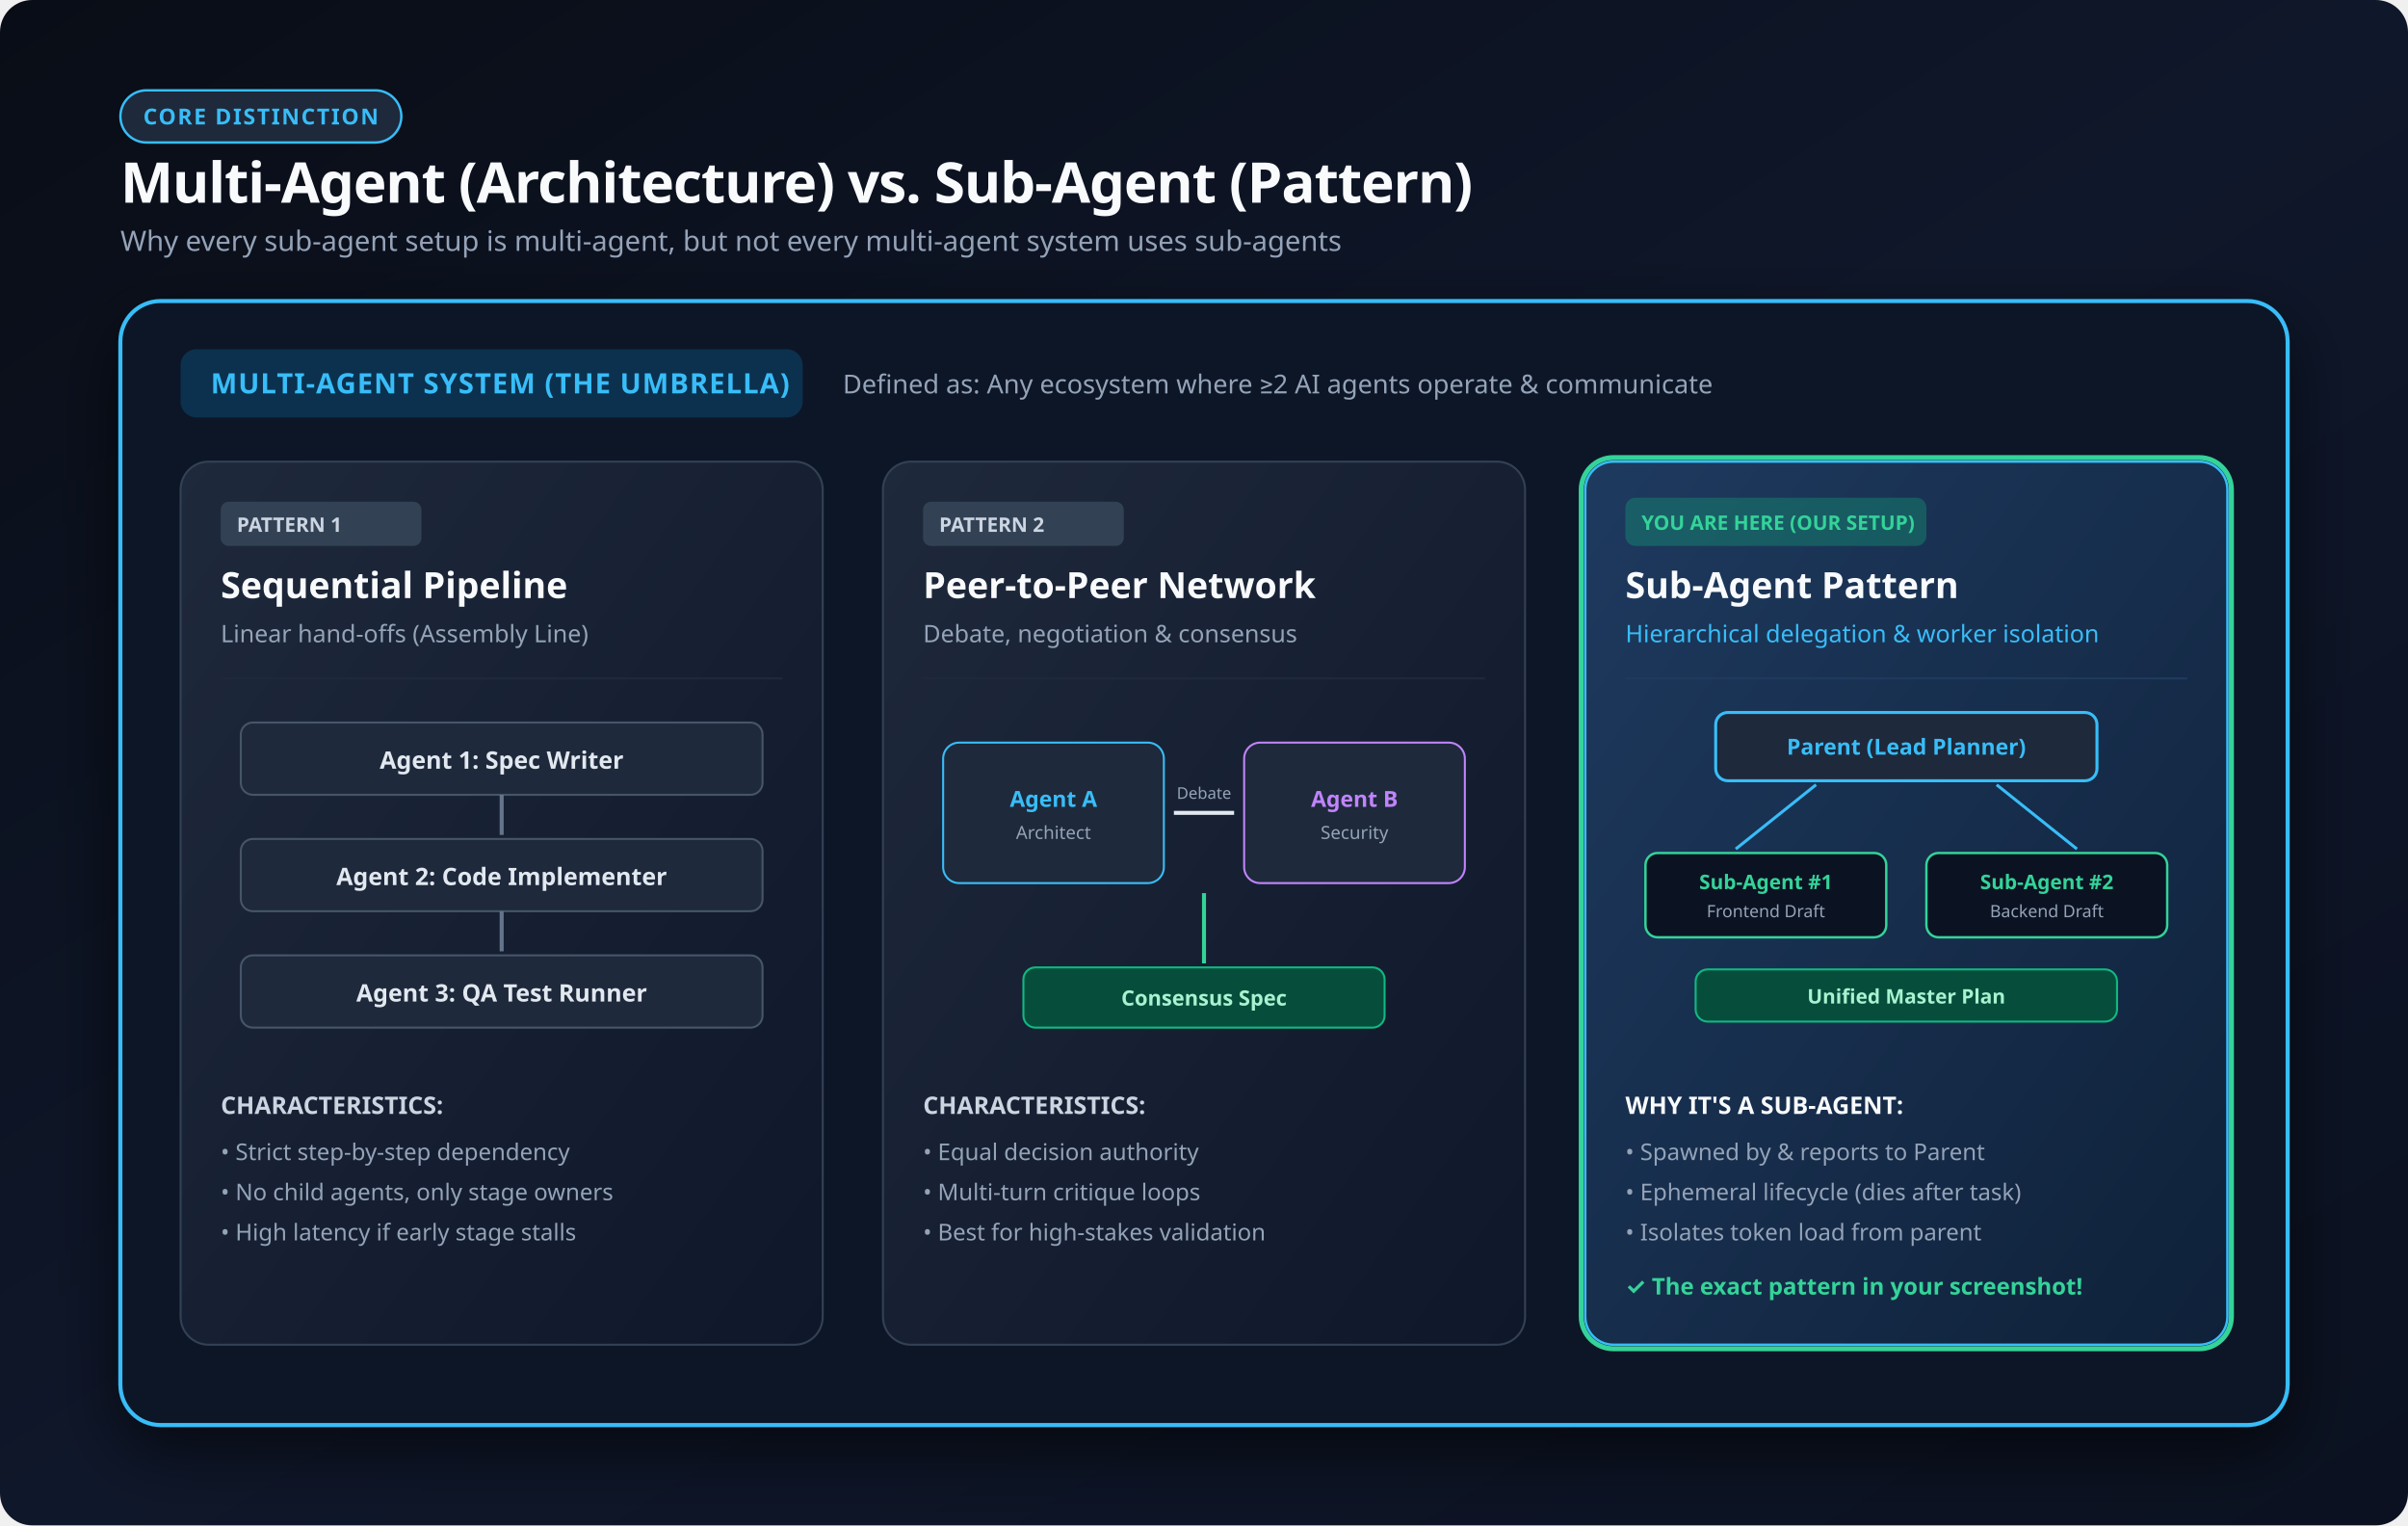
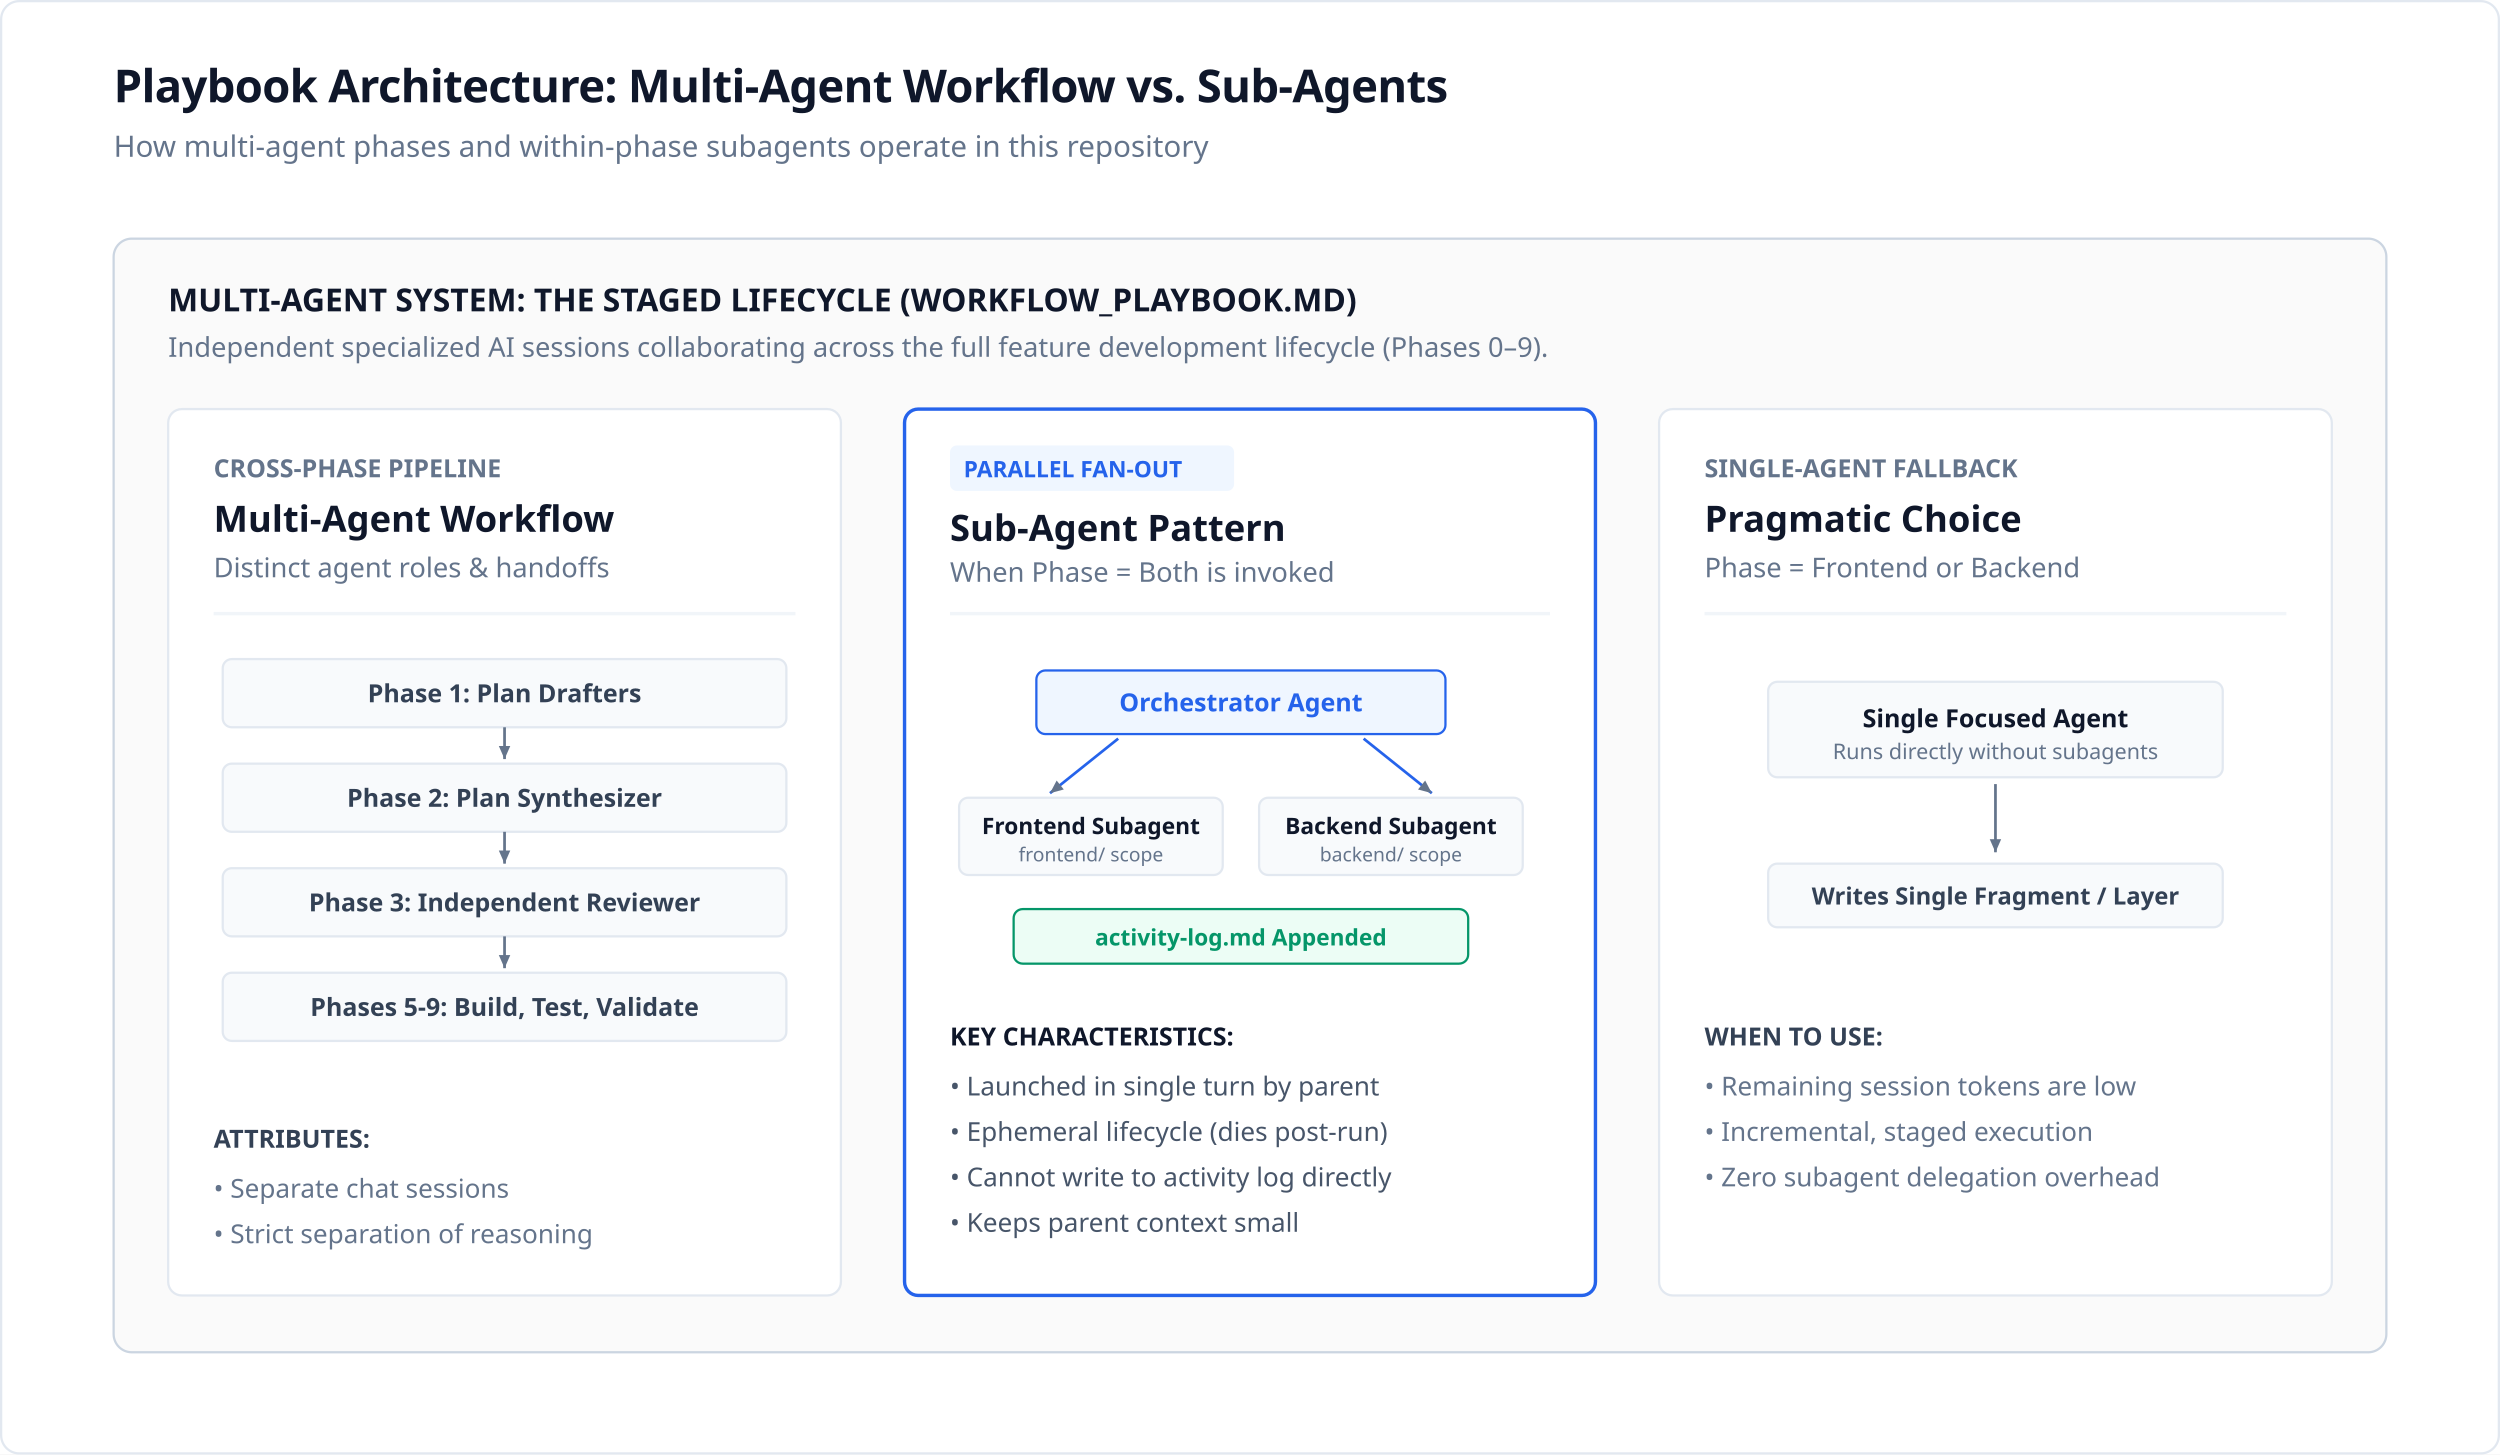
- <svg xmlns="http://www.w3.org/2000/svg" viewBox="0 0 1200 760" width="1200" height="760">
+ <svg xmlns="http://www.w3.org/2000/svg" viewBox="0 0 1100 640" width="1100" height="640">
  <defs>
-     <linearGradient id="bg-grad-3" x1="0%" y1="0%" x2="100%" y2="100%">
-       <stop offset="0%" stop-color="#090d16" />
-       <stop offset="50%" stop-color="#0f172a" />
-       <stop offset="100%" stop-color="#0b1120" />
-     </linearGradient>
-     <linearGradient id="box1-grad" x1="0%" y1="0%" x2="100%" y2="100%">
-       <stop offset="0%" stop-color="#1e293b" />
-       <stop offset="100%" stop-color="#0f172a" />
-     </linearGradient>
-     <linearGradient id="box-subagent-grad" x1="0%" y1="0%" x2="100%" y2="100%">
-       <stop offset="0%" stop-color="#1e3a5f" />
-       <stop offset="100%" stop-color="#0f2139" />
-     </linearGradient>
-     <filter id="shadow-card-3" x="-10%" y="-10%" width="120%" height="120%">
-       <feDropShadow dx="0" dy="12" stdDeviation="16" flood-color="#000000" flood-opacity="0.6" />
-     </filter>
+     <marker id="arrow-min" viewBox="0 0 10 10" refX="8" refY="5" markerWidth="6" markerHeight="6" orient="auto-start-reverse">
+       <path d="M 0 1.5 L 8 5 L 0 8.5 z" fill="#64748b" />
+     </marker>
  </defs>
-   <rect width="1200" height="760" fill="url(#bg-grad-3)" rx="16" />
-   <g transform="translate(60, 45)">
-     <rect x="0" y="0" width="140" height="26" rx="13" fill="#1e293b" stroke="#38bdf8" stroke-width="1.2" />
-     <text x="70" y="17" fill="#38bdf8" font-family="Noto Sans, Adwaita Sans, -apple-system, BlinkMacSystemFont, 'Segoe UI', Roboto, sans-serif" font-size="11" font-weight="700" text-anchor="middle" letter-spacing="0.8">CORE DISTINCTION</text>
-     <text x="0" y="56" fill="#f8fafc" font-family="Noto Sans, Adwaita Sans, -apple-system, BlinkMacSystemFont, 'Segoe UI', Roboto, sans-serif" font-size="28" font-weight="800" letter-spacing="-0.5">Multi-Agent (Architecture) vs. Sub-Agent (Pattern)</text>
-     <text x="0" y="80" fill="#94a3b8" font-family="Noto Sans, Adwaita Sans, -apple-system, BlinkMacSystemFont, 'Segoe UI', Roboto, sans-serif" font-size="14">Why every sub-agent setup is multi-agent, but not every multi-agent system uses sub-agents</text>
+   <rect width="1100" height="640" fill="#ffffff" />
+   <rect x="0.5" y="0.5" width="1099" height="639" fill="none" stroke="#e2e8f0" stroke-width="1" rx="8" />
+   <g transform="translate(50, 45)">
+     <text x="0" y="0" fill="#0f172a" font-family="Noto Sans, Inter, -apple-system, BlinkMacSystemFont, 'Segoe UI', Roboto, sans-serif" font-size="20" font-weight="700" letter-spacing="-0.3">Playbook Architecture: Multi-Agent Workflow vs. Sub-Agents</text>
+     <text x="0" y="24" fill="#64748b" font-family="Noto Sans, Inter, -apple-system, BlinkMacSystemFont, 'Segoe UI', Roboto, sans-serif" font-size="13">How multi-agent phases and within-phase subagents operate in this repository</text>
  </g>
-   <g transform="translate(60, 150)">
-     <rect x="0" y="0" width="1080" height="560" rx="20" fill="#0d1527" stroke="#38bdf8" stroke-width="2" filter="url(#shadow-card-3)" />
-     <rect x="30" y="24" width="310" height="34" rx="8" fill="#0284c7" opacity="0.25" />
-     <text x="45" y="46" fill="#38bdf8" font-family="Noto Sans, Adwaita Sans, -apple-system, BlinkMacSystemFont, 'Segoe UI', Roboto, sans-serif" font-size="14" font-weight="800" letter-spacing="0.5">MULTI-AGENT SYSTEM (THE UMBRELLA)</text>
-     <text x="360" y="46" fill="#94a3b8" font-family="Noto Sans, Adwaita Sans, -apple-system, BlinkMacSystemFont, 'Segoe UI', Roboto, sans-serif" font-size="13">Defined as: Any ecosystem where ≥2 AI agents operate &amp; communicate</text>
-     <g transform="translate(30, 80)">
-       <rect x="0" y="0" width="320" height="440" rx="14" fill="url(#box1-grad)" stroke="#334155" stroke-width="1" />
-       <rect x="20" y="20" width="100" height="22" rx="4" fill="#334155" />
-       <text x="28" y="35" fill="#cbd5e1" font-family="Noto Sans, Adwaita Sans, -apple-system, BlinkMacSystemFont, 'Segoe UI', Roboto, sans-serif" font-size="10" font-weight="700">PATTERN 1</text>
-       <text x="20" y="68" fill="#f8fafc" font-family="Noto Sans, Adwaita Sans, -apple-system, BlinkMacSystemFont, 'Segoe UI', Roboto, sans-serif" font-size="18" font-weight="800">Sequential Pipeline</text>
-       <text x="20" y="90" fill="#94a3b8" font-family="Noto Sans, Adwaita Sans, -apple-system, BlinkMacSystemFont, 'Segoe UI', Roboto, sans-serif" font-size="12">Linear hand-offs (Assembly Line)</text>
-       <line x1="20" y1="108" x2="300" y2="108" stroke="#1e293b" stroke-width="1" />
-       <g transform="translate(30, 130)">
-         <rect x="0" y="0" width="260" height="36" rx="6" fill="#1e293b" stroke="#475569" stroke-width="1" />
-         <text x="130" y="23" fill="#e2e8f0" font-family="Noto Sans, Adwaita Sans, -apple-system, BlinkMacSystemFont, 'Segoe UI', Roboto, sans-serif" font-size="12" font-weight="600" text-anchor="middle">Agent 1: Spec Writer</text>
-         <path d="M 130 36 L 130 56" fill="none" stroke="#64748b" stroke-width="2" />
-         <rect x="0" y="58" width="260" height="36" rx="6" fill="#1e293b" stroke="#475569" stroke-width="1" />
-         <text x="130" y="81" fill="#e2e8f0" font-family="Noto Sans, Adwaita Sans, -apple-system, BlinkMacSystemFont, 'Segoe UI', Roboto, sans-serif" font-size="12" font-weight="600" text-anchor="middle">Agent 2: Code Implementer</text>
-         <path d="M 130 94 L 130 114" fill="none" stroke="#64748b" stroke-width="2" />
-         <rect x="0" y="116" width="260" height="36" rx="6" fill="#1e293b" stroke="#475569" stroke-width="1" />
-         <text x="130" y="139" fill="#e2e8f0" font-family="Noto Sans, Adwaita Sans, -apple-system, BlinkMacSystemFont, 'Segoe UI', Roboto, sans-serif" font-size="12" font-weight="600" text-anchor="middle">Agent 3: QA Test Runner</text>
+   <g transform="translate(50, 105)">
+     <rect x="0" y="0" width="1000" height="490" rx="8" fill="#fafafa" stroke="#cbd5e1" stroke-width="1" />
+     <text x="24" y="32" fill="#0f172a" font-family="Noto Sans, Inter, -apple-system, BlinkMacSystemFont, 'Segoe UI', Roboto, sans-serif" font-size="14" font-weight="700">MULTI-AGENT SYSTEM: THE STAGED LIFECYCLE (WORKFLOW_PLAYBOOK.MD)</text>
+     <text x="24" y="52" fill="#64748b" font-family="Noto Sans, Inter, -apple-system, BlinkMacSystemFont, 'Segoe UI', Roboto, sans-serif" font-size="12">Independent specialized AI sessions collaborating across the full feature development lifecycle (Phases 0–9).</text>
+     <g transform="translate(24, 75)">
+       <rect x="0" y="0" width="296" height="390" rx="6" fill="#ffffff" stroke="#e2e8f0" stroke-width="1" />
+       <text x="20" y="30" fill="#64748b" font-family="Noto Sans, Inter, -apple-system, BlinkMacSystemFont, 'Segoe UI', Roboto, sans-serif" font-size="11" font-weight="700">CROSS-PHASE PIPELINE</text>
+       <text x="20" y="54" fill="#0f172a" font-family="Noto Sans, Inter, -apple-system, BlinkMacSystemFont, 'Segoe UI', Roboto, sans-serif" font-size="16" font-weight="700">Multi-Agent Workflow</text>
+       <text x="20" y="74" fill="#64748b" font-family="Noto Sans, Inter, -apple-system, BlinkMacSystemFont, 'Segoe UI', Roboto, sans-serif" font-size="12">Distinct agent roles &amp; handoffs</text>
+       <line x1="20" y1="90" x2="276" y2="90" stroke="#f1f5f9" stroke-width="1.5" />
+       <g transform="translate(24, 110)">
+         <rect x="0" y="0" width="248" height="30" rx="4" fill="#f8fafc" stroke="#e2e8f0" stroke-width="1" />
+         <text x="124" y="19" fill="#334155" font-family="Noto Sans, Inter, -apple-system, BlinkMacSystemFont, 'Segoe UI', Roboto, sans-serif" font-size="11" font-weight="600" text-anchor="middle">Phase 1: Plan Drafters</text>
+         <path d="M 124 30 L 124 44" fill="none" stroke="#64748b" stroke-width="1.2" marker-end="url(#arrow-min)" />
+         <rect x="0" y="46" width="248" height="30" rx="4" fill="#f8fafc" stroke="#e2e8f0" stroke-width="1" />
+         <text x="124" y="65" fill="#334155" font-family="Noto Sans, Inter, -apple-system, BlinkMacSystemFont, 'Segoe UI', Roboto, sans-serif" font-size="11" font-weight="600" text-anchor="middle">Phase 2: Plan Synthesizer</text>
+         <path d="M 124 76 L 124 90" fill="none" stroke="#64748b" stroke-width="1.2" marker-end="url(#arrow-min)" />
+         <rect x="0" y="92" width="248" height="30" rx="4" fill="#f8fafc" stroke="#e2e8f0" stroke-width="1" />
+         <text x="124" y="111" fill="#334155" font-family="Noto Sans, Inter, -apple-system, BlinkMacSystemFont, 'Segoe UI', Roboto, sans-serif" font-size="11" font-weight="600" text-anchor="middle">Phase 3: Independent Reviewer</text>
+         <path d="M 124 122 L 124 136" fill="none" stroke="#64748b" stroke-width="1.2" marker-end="url(#arrow-min)" />
+         <rect x="0" y="138" width="248" height="30" rx="4" fill="#f8fafc" stroke="#e2e8f0" stroke-width="1" />
+         <text x="124" y="157" fill="#334155" font-family="Noto Sans, Inter, -apple-system, BlinkMacSystemFont, 'Segoe UI', Roboto, sans-serif" font-size="11" font-weight="600" text-anchor="middle">Phases 5-9: Build, Test, Validate</text>
      </g>
-       <text x="20" y="325" fill="#cbd5e1" font-family="Noto Sans, Adwaita Sans, -apple-system, BlinkMacSystemFont, 'Segoe UI', Roboto, sans-serif" font-size="12" font-weight="700">CHARACTERISTICS:</text>
-       <text x="20" y="348" fill="#94a3b8" font-family="Noto Sans, Adwaita Sans, -apple-system, BlinkMacSystemFont, 'Segoe UI', Roboto, sans-serif" font-size="11.5">• Strict step-by-step dependency</text>
-       <text x="20" y="368" fill="#94a3b8" font-family="Noto Sans, Adwaita Sans, -apple-system, BlinkMacSystemFont, 'Segoe UI', Roboto, sans-serif" font-size="11.5">• No child agents, only stage owners</text>
-       <text x="20" y="388" fill="#94a3b8" font-family="Noto Sans, Adwaita Sans, -apple-system, BlinkMacSystemFont, 'Segoe UI', Roboto, sans-serif" font-size="11.5">• High latency if early stage stalls</text>
+       <text x="20" y="325" fill="#334155" font-family="Noto Sans, Inter, -apple-system, BlinkMacSystemFont, 'Segoe UI', Roboto, sans-serif" font-size="11" font-weight="600">ATTRIBUTES:</text>
+       <text x="20" y="347" fill="#64748b" font-family="Noto Sans, Inter, -apple-system, BlinkMacSystemFont, 'Segoe UI', Roboto, sans-serif" font-size="11.5">• Separate chat sessions</text>
+       <text x="20" y="367" fill="#64748b" font-family="Noto Sans, Inter, -apple-system, BlinkMacSystemFont, 'Segoe UI', Roboto, sans-serif" font-size="11.5">• Strict separation of reasoning</text>
    </g>
-     <g transform="translate(380, 80)">
-       <rect x="0" y="0" width="320" height="440" rx="14" fill="url(#box1-grad)" stroke="#334155" stroke-width="1" />
-       <rect x="20" y="20" width="100" height="22" rx="4" fill="#334155" />
-       <text x="28" y="35" fill="#cbd5e1" font-family="Noto Sans, Adwaita Sans, -apple-system, BlinkMacSystemFont, 'Segoe UI', Roboto, sans-serif" font-size="10" font-weight="700">PATTERN 2</text>
-       <text x="20" y="68" fill="#f8fafc" font-family="Noto Sans, Adwaita Sans, -apple-system, BlinkMacSystemFont, 'Segoe UI', Roboto, sans-serif" font-size="18" font-weight="800">Peer-to-Peer Network</text>
-       <text x="20" y="90" fill="#94a3b8" font-family="Noto Sans, Adwaita Sans, -apple-system, BlinkMacSystemFont, 'Segoe UI', Roboto, sans-serif" font-size="12">Debate, negotiation &amp; consensus</text>
-       <line x1="20" y1="108" x2="300" y2="108" stroke="#1e293b" stroke-width="1" />
-       <g transform="translate(30, 140)">
-         <rect x="0" y="0" width="110" height="70" rx="8" fill="#1e293b" stroke="#38bdf8" stroke-width="1" />
-         <text x="55" y="32" fill="#38bdf8" font-family="Noto Sans, Adwaita Sans, -apple-system, BlinkMacSystemFont, 'Segoe UI', Roboto, sans-serif" font-size="11" font-weight="700" text-anchor="middle">Agent A</text>
-         <text x="55" y="48" fill="#94a3b8" font-family="Noto Sans, Adwaita Sans, -apple-system, BlinkMacSystemFont, 'Segoe UI', Roboto, sans-serif" font-size="9" text-anchor="middle">Architect</text>
-         <path d="M 115 35 L 145 35" fill="none" stroke="#e2e8f0" stroke-width="2" />
-         <text x="130" y="28" fill="#94a3b8" font-family="Noto Sans, Adwaita Sans, -apple-system, BlinkMacSystemFont, 'Segoe UI', Roboto, sans-serif" font-size="8" text-anchor="middle">Debate</text>
-         <rect x="150" y="0" width="110" height="70" rx="8" fill="#1e293b" stroke="#c084fc" stroke-width="1" />
-         <text x="205" y="32" fill="#c084fc" font-family="Noto Sans, Adwaita Sans, -apple-system, BlinkMacSystemFont, 'Segoe UI', Roboto, sans-serif" font-size="11" font-weight="700" text-anchor="middle">Agent B</text>
-         <text x="205" y="48" fill="#94a3b8" font-family="Noto Sans, Adwaita Sans, -apple-system, BlinkMacSystemFont, 'Segoe UI', Roboto, sans-serif" font-size="9" text-anchor="middle">Security</text>
-         <path d="M 130 75 L 130 110" fill="none" stroke="#34d399" stroke-width="2" />
-         <rect x="40" y="112" width="180" height="30" rx="6" fill="#064e3b" stroke="#10b981" stroke-width="1" />
-         <text x="130" y="131" fill="#a7f3d0" font-family="Noto Sans, Adwaita Sans, -apple-system, BlinkMacSystemFont, 'Segoe UI', Roboto, sans-serif" font-size="10.5" font-weight="700" text-anchor="middle">Consensus Spec</text>
+     <g transform="translate(348, 75)">
+       <rect x="0" y="0" width="304" height="390" rx="6" fill="#ffffff" stroke="#2563eb" stroke-width="1.5" />
+       <rect x="20" y="16" width="125" height="20" rx="3" fill="#eff6ff" />
+       <text x="26" y="30" fill="#2563eb" font-family="Noto Sans, Inter, -apple-system, BlinkMacSystemFont, 'Segoe UI', Roboto, sans-serif" font-size="10" font-weight="700">PARALLEL FAN-OUT</text>
+       <text x="20" y="58" fill="#0f172a" font-family="Noto Sans, Inter, -apple-system, BlinkMacSystemFont, 'Segoe UI', Roboto, sans-serif" font-size="16" font-weight="700">Sub-Agent Pattern</text>
+       <text x="20" y="76" fill="#64748b" font-family="Noto Sans, Inter, -apple-system, BlinkMacSystemFont, 'Segoe UI', Roboto, sans-serif" font-size="12">When Phase = Both is invoked</text>
+       <line x1="20" y1="90" x2="284" y2="90" stroke="#f1f5f9" stroke-width="1.5" />
+       <g transform="translate(24, 115)">
+         <rect x="34" y="0" width="180" height="28" rx="4" fill="#eff6ff" stroke="#2563eb" stroke-width="1" />
+         <text x="124" y="18" fill="#2563eb" font-family="Noto Sans, Inter, -apple-system, BlinkMacSystemFont, 'Segoe UI', Roboto, sans-serif" font-size="11" font-weight="600" text-anchor="middle">Orchestrator Agent</text>
+         <path d="M 70 30 L 40 54" fill="none" stroke="#2563eb" stroke-width="1.2" marker-end="url(#arrow-min)" />
+         <path d="M 178 30 L 208 54" fill="none" stroke="#2563eb" stroke-width="1.2" marker-end="url(#arrow-min)" />
+         <rect x="0" y="56" width="116" height="34" rx="4" fill="#f8fafc" stroke="#e2e8f0" stroke-width="1" />
+         <text x="58" y="72" fill="#0f172a" font-family="Noto Sans, Inter, -apple-system, BlinkMacSystemFont, 'Segoe UI', Roboto, sans-serif" font-size="10" font-weight="600" text-anchor="middle">Frontend Subagent</text>
+         <text x="58" y="84" fill="#64748b" font-family="Noto Sans, Inter, -apple-system, BlinkMacSystemFont, 'Segoe UI', Roboto, sans-serif" font-size="8.5" text-anchor="middle">frontend/ scope</text>
+         <rect x="132" y="56" width="116" height="34" rx="4" fill="#f8fafc" stroke="#e2e8f0" stroke-width="1" />
+         <text x="190" y="72" fill="#0f172a" font-family="Noto Sans, Inter, -apple-system, BlinkMacSystemFont, 'Segoe UI', Roboto, sans-serif" font-size="10" font-weight="600" text-anchor="middle">Backend Subagent</text>
+         <text x="190" y="84" fill="#64748b" font-family="Noto Sans, Inter, -apple-system, BlinkMacSystemFont, 'Segoe UI', Roboto, sans-serif" font-size="8.5" text-anchor="middle">backend/ scope</text>
+         <rect x="24" y="105" width="200" height="24" rx="4" fill="#ecfdf5" stroke="#059669" stroke-width="1" />
+         <text x="124" y="121" fill="#059669" font-family="Noto Sans, Inter, -apple-system, BlinkMacSystemFont, 'Segoe UI', Roboto, sans-serif" font-size="10" font-weight="600" text-anchor="middle">activity-log.md Appended</text>
      </g>
-       <text x="20" y="325" fill="#cbd5e1" font-family="Noto Sans, Adwaita Sans, -apple-system, BlinkMacSystemFont, 'Segoe UI', Roboto, sans-serif" font-size="12" font-weight="700">CHARACTERISTICS:</text>
-       <text x="20" y="348" fill="#94a3b8" font-family="Noto Sans, Adwaita Sans, -apple-system, BlinkMacSystemFont, 'Segoe UI', Roboto, sans-serif" font-size="11.5">• Equal decision authority</text>
-       <text x="20" y="368" fill="#94a3b8" font-family="Noto Sans, Adwaita Sans, -apple-system, BlinkMacSystemFont, 'Segoe UI', Roboto, sans-serif" font-size="11.5">• Multi-turn critique loops</text>
-       <text x="20" y="388" fill="#94a3b8" font-family="Noto Sans, Adwaita Sans, -apple-system, BlinkMacSystemFont, 'Segoe UI', Roboto, sans-serif" font-size="11.5">• Best for high-stakes validation</text>
+       <text x="20" y="280" fill="#0f172a" font-family="Noto Sans, Inter, -apple-system, BlinkMacSystemFont, 'Segoe UI', Roboto, sans-serif" font-size="11" font-weight="600">KEY CHARACTERISTICS:</text>
+       <text x="20" y="302" fill="#475569" font-family="Noto Sans, Inter, -apple-system, BlinkMacSystemFont, 'Segoe UI', Roboto, sans-serif" font-size="11.5">• Launched in single turn by parent</text>
+       <text x="20" y="322" fill="#475569" font-family="Noto Sans, Inter, -apple-system, BlinkMacSystemFont, 'Segoe UI', Roboto, sans-serif" font-size="11.5">• Ephemeral lifecycle (dies post-run)</text>
+       <text x="20" y="342" fill="#475569" font-family="Noto Sans, Inter, -apple-system, BlinkMacSystemFont, 'Segoe UI', Roboto, sans-serif" font-size="11.5">• Cannot write to activity log directly</text>
+       <text x="20" y="362" fill="#475569" font-family="Noto Sans, Inter, -apple-system, BlinkMacSystemFont, 'Segoe UI', Roboto, sans-serif" font-size="11.5">• Keeps parent context small</text>
    </g>
-     <g transform="translate(730, 80)">
-       <rect x="-2" y="-2" width="324" height="444" rx="16" fill="none" stroke="#34d399" stroke-width="2.5" />
-       <rect x="0" y="0" width="320" height="440" rx="14" fill="url(#box-subagent-grad)" stroke="#38bdf8" stroke-width="1.2" />
-       <rect x="20" y="18" width="150" height="24" rx="5" fill="#10b981" opacity="0.3" />
-       <text x="28" y="34" fill="#34d399" font-family="Noto Sans, Adwaita Sans, -apple-system, BlinkMacSystemFont, 'Segoe UI', Roboto, sans-serif" font-size="10" font-weight="800">YOU ARE HERE (OUR SETUP)</text>
-       <text x="20" y="68" fill="#f8fafc" font-family="Noto Sans, Adwaita Sans, -apple-system, BlinkMacSystemFont, 'Segoe UI', Roboto, sans-serif" font-size="18" font-weight="800">Sub-Agent Pattern</text>
-       <text x="20" y="90" fill="#38bdf8" font-family="Noto Sans, Adwaita Sans, -apple-system, BlinkMacSystemFont, 'Segoe UI', Roboto, sans-serif" font-size="12">Hierarchical delegation &amp; worker isolation</text>
-       <line x1="20" y1="108" x2="300" y2="108" stroke="#1e3a5f" stroke-width="1" />
-       <g transform="translate(30, 125)">
-         <rect x="35" y="0" width="190" height="34" rx="6" fill="#1e293b" stroke="#38bdf8" stroke-width="1.5" />
-         <text x="130" y="21" fill="#38bdf8" font-family="Noto Sans, Adwaita Sans, -apple-system, BlinkMacSystemFont, 'Segoe UI', Roboto, sans-serif" font-size="11" font-weight="700" text-anchor="middle">Parent (Lead Planner)</text>
-         <path d="M 85 36 L 45 68" fill="none" stroke="#38bdf8" stroke-width="1.5" />
-         <path d="M 175 36 L 215 68" fill="none" stroke="#38bdf8" stroke-width="1.5" />
-         <rect x="0" y="70" width="120" height="42" rx="6" fill="#0b1322" stroke="#34d399" stroke-width="1.2" />
-         <text x="60" y="88" fill="#34d399" font-family="Noto Sans, Adwaita Sans, -apple-system, BlinkMacSystemFont, 'Segoe UI', Roboto, sans-serif" font-size="10" font-weight="700" text-anchor="middle">Sub-Agent #1</text>
-         <text x="60" y="102" fill="#94a3b8" font-family="Noto Sans, Adwaita Sans, -apple-system, BlinkMacSystemFont, 'Segoe UI', Roboto, sans-serif" font-size="8.5" text-anchor="middle">Frontend Draft</text>
-         <rect x="140" y="70" width="120" height="42" rx="6" fill="#0b1322" stroke="#34d399" stroke-width="1.2" />
-         <text x="200" y="88" fill="#34d399" font-family="Noto Sans, Adwaita Sans, -apple-system, BlinkMacSystemFont, 'Segoe UI', Roboto, sans-serif" font-size="10" font-weight="700" text-anchor="middle">Sub-Agent #2</text>
-         <text x="200" y="102" fill="#94a3b8" font-family="Noto Sans, Adwaita Sans, -apple-system, BlinkMacSystemFont, 'Segoe UI', Roboto, sans-serif" font-size="8.5" text-anchor="middle">Backend Draft</text>
-         <rect x="25" y="128" width="210" height="26" rx="6" fill="#064e3b" stroke="#10b981" stroke-width="1" />
-         <text x="130" y="145" fill="#a7f3d0" font-family="Noto Sans, Adwaita Sans, -apple-system, BlinkMacSystemFont, 'Segoe UI', Roboto, sans-serif" font-size="10" font-weight="700" text-anchor="middle">Unified Master Plan</text>
+     <g transform="translate(680, 75)">
+       <rect x="0" y="0" width="296" height="390" rx="6" fill="#ffffff" stroke="#e2e8f0" stroke-width="1" />
+       <text x="20" y="30" fill="#64748b" font-family="Noto Sans, Inter, -apple-system, BlinkMacSystemFont, 'Segoe UI', Roboto, sans-serif" font-size="11" font-weight="700">SINGLE-AGENT FALLBACK</text>
+       <text x="20" y="54" fill="#0f172a" font-family="Noto Sans, Inter, -apple-system, BlinkMacSystemFont, 'Segoe UI', Roboto, sans-serif" font-size="16" font-weight="700">Pragmatic Choice</text>
+       <text x="20" y="74" fill="#64748b" font-family="Noto Sans, Inter, -apple-system, BlinkMacSystemFont, 'Segoe UI', Roboto, sans-serif" font-size="12">Phase = Frontend or Backend</text>
+       <line x1="20" y1="90" x2="276" y2="90" stroke="#f1f5f9" stroke-width="1.5" />
+       <g transform="translate(24, 120)">
+         <rect x="24" y="0" width="200" height="42" rx="4" fill="#f8fafc" stroke="#e2e8f0" stroke-width="1" />
+         <text x="124" y="20" fill="#0f172a" font-family="Noto Sans, Inter, -apple-system, BlinkMacSystemFont, 'Segoe UI', Roboto, sans-serif" font-size="11" font-weight="600" text-anchor="middle">Single Focused Agent</text>
+         <text x="124" y="34" fill="#64748b" font-family="Noto Sans, Inter, -apple-system, BlinkMacSystemFont, 'Segoe UI', Roboto, sans-serif" font-size="9.5" text-anchor="middle">Runs directly without subagents</text>
+         <path d="M 124 45 L 124 75" fill="none" stroke="#64748b" stroke-width="1.2" marker-end="url(#arrow-min)" />
+         <rect x="24" y="80" width="200" height="28" rx="4" fill="#f8fafc" stroke="#e2e8f0" stroke-width="1" />
+         <text x="124" y="98" fill="#334155" font-family="Noto Sans, Inter, -apple-system, BlinkMacSystemFont, 'Segoe UI', Roboto, sans-serif" font-size="10.5" font-weight="600" text-anchor="middle">Writes Single Fragment / Layer</text>
      </g>
-       <text x="20" y="325" fill="#f8fafc" font-family="Noto Sans, Adwaita Sans, -apple-system, BlinkMacSystemFont, 'Segoe UI', Roboto, sans-serif" font-size="12" font-weight="700">WHY IT'S A SUB-AGENT:</text>
-       <text x="20" y="348" fill="#94a3b8" font-family="Noto Sans, Adwaita Sans, -apple-system, BlinkMacSystemFont, 'Segoe UI', Roboto, sans-serif" font-size="11.5">• Spawned by &amp; reports to Parent</text>
-       <text x="20" y="368" fill="#94a3b8" font-family="Noto Sans, Adwaita Sans, -apple-system, BlinkMacSystemFont, 'Segoe UI', Roboto, sans-serif" font-size="11.5">• Ephemeral lifecycle (dies after task)</text>
-       <text x="20" y="388" fill="#94a3b8" font-family="Noto Sans, Adwaita Sans, -apple-system, BlinkMacSystemFont, 'Segoe UI', Roboto, sans-serif" font-size="11.5">• Isolates token load from parent</text>
-       <text x="20" y="415" fill="#34d399" font-family="Noto Sans, Adwaita Sans, -apple-system, BlinkMacSystemFont, 'Segoe UI', Roboto, sans-serif" font-size="11.5" font-weight="700">✓ The exact pattern in your screenshot!</text>
+       <text x="20" y="280" fill="#334155" font-family="Noto Sans, Inter, -apple-system, BlinkMacSystemFont, 'Segoe UI', Roboto, sans-serif" font-size="11" font-weight="600">WHEN TO USE:</text>
+       <text x="20" y="302" fill="#64748b" font-family="Noto Sans, Inter, -apple-system, BlinkMacSystemFont, 'Segoe UI', Roboto, sans-serif" font-size="11.5">• Remaining session tokens are low</text>
+       <text x="20" y="322" fill="#64748b" font-family="Noto Sans, Inter, -apple-system, BlinkMacSystemFont, 'Segoe UI', Roboto, sans-serif" font-size="11.5">• Incremental, staged execution</text>
+       <text x="20" y="342" fill="#64748b" font-family="Noto Sans, Inter, -apple-system, BlinkMacSystemFont, 'Segoe UI', Roboto, sans-serif" font-size="11.5">• Zero subagent delegation overhead</text>
    </g>
  </g>
</svg>
